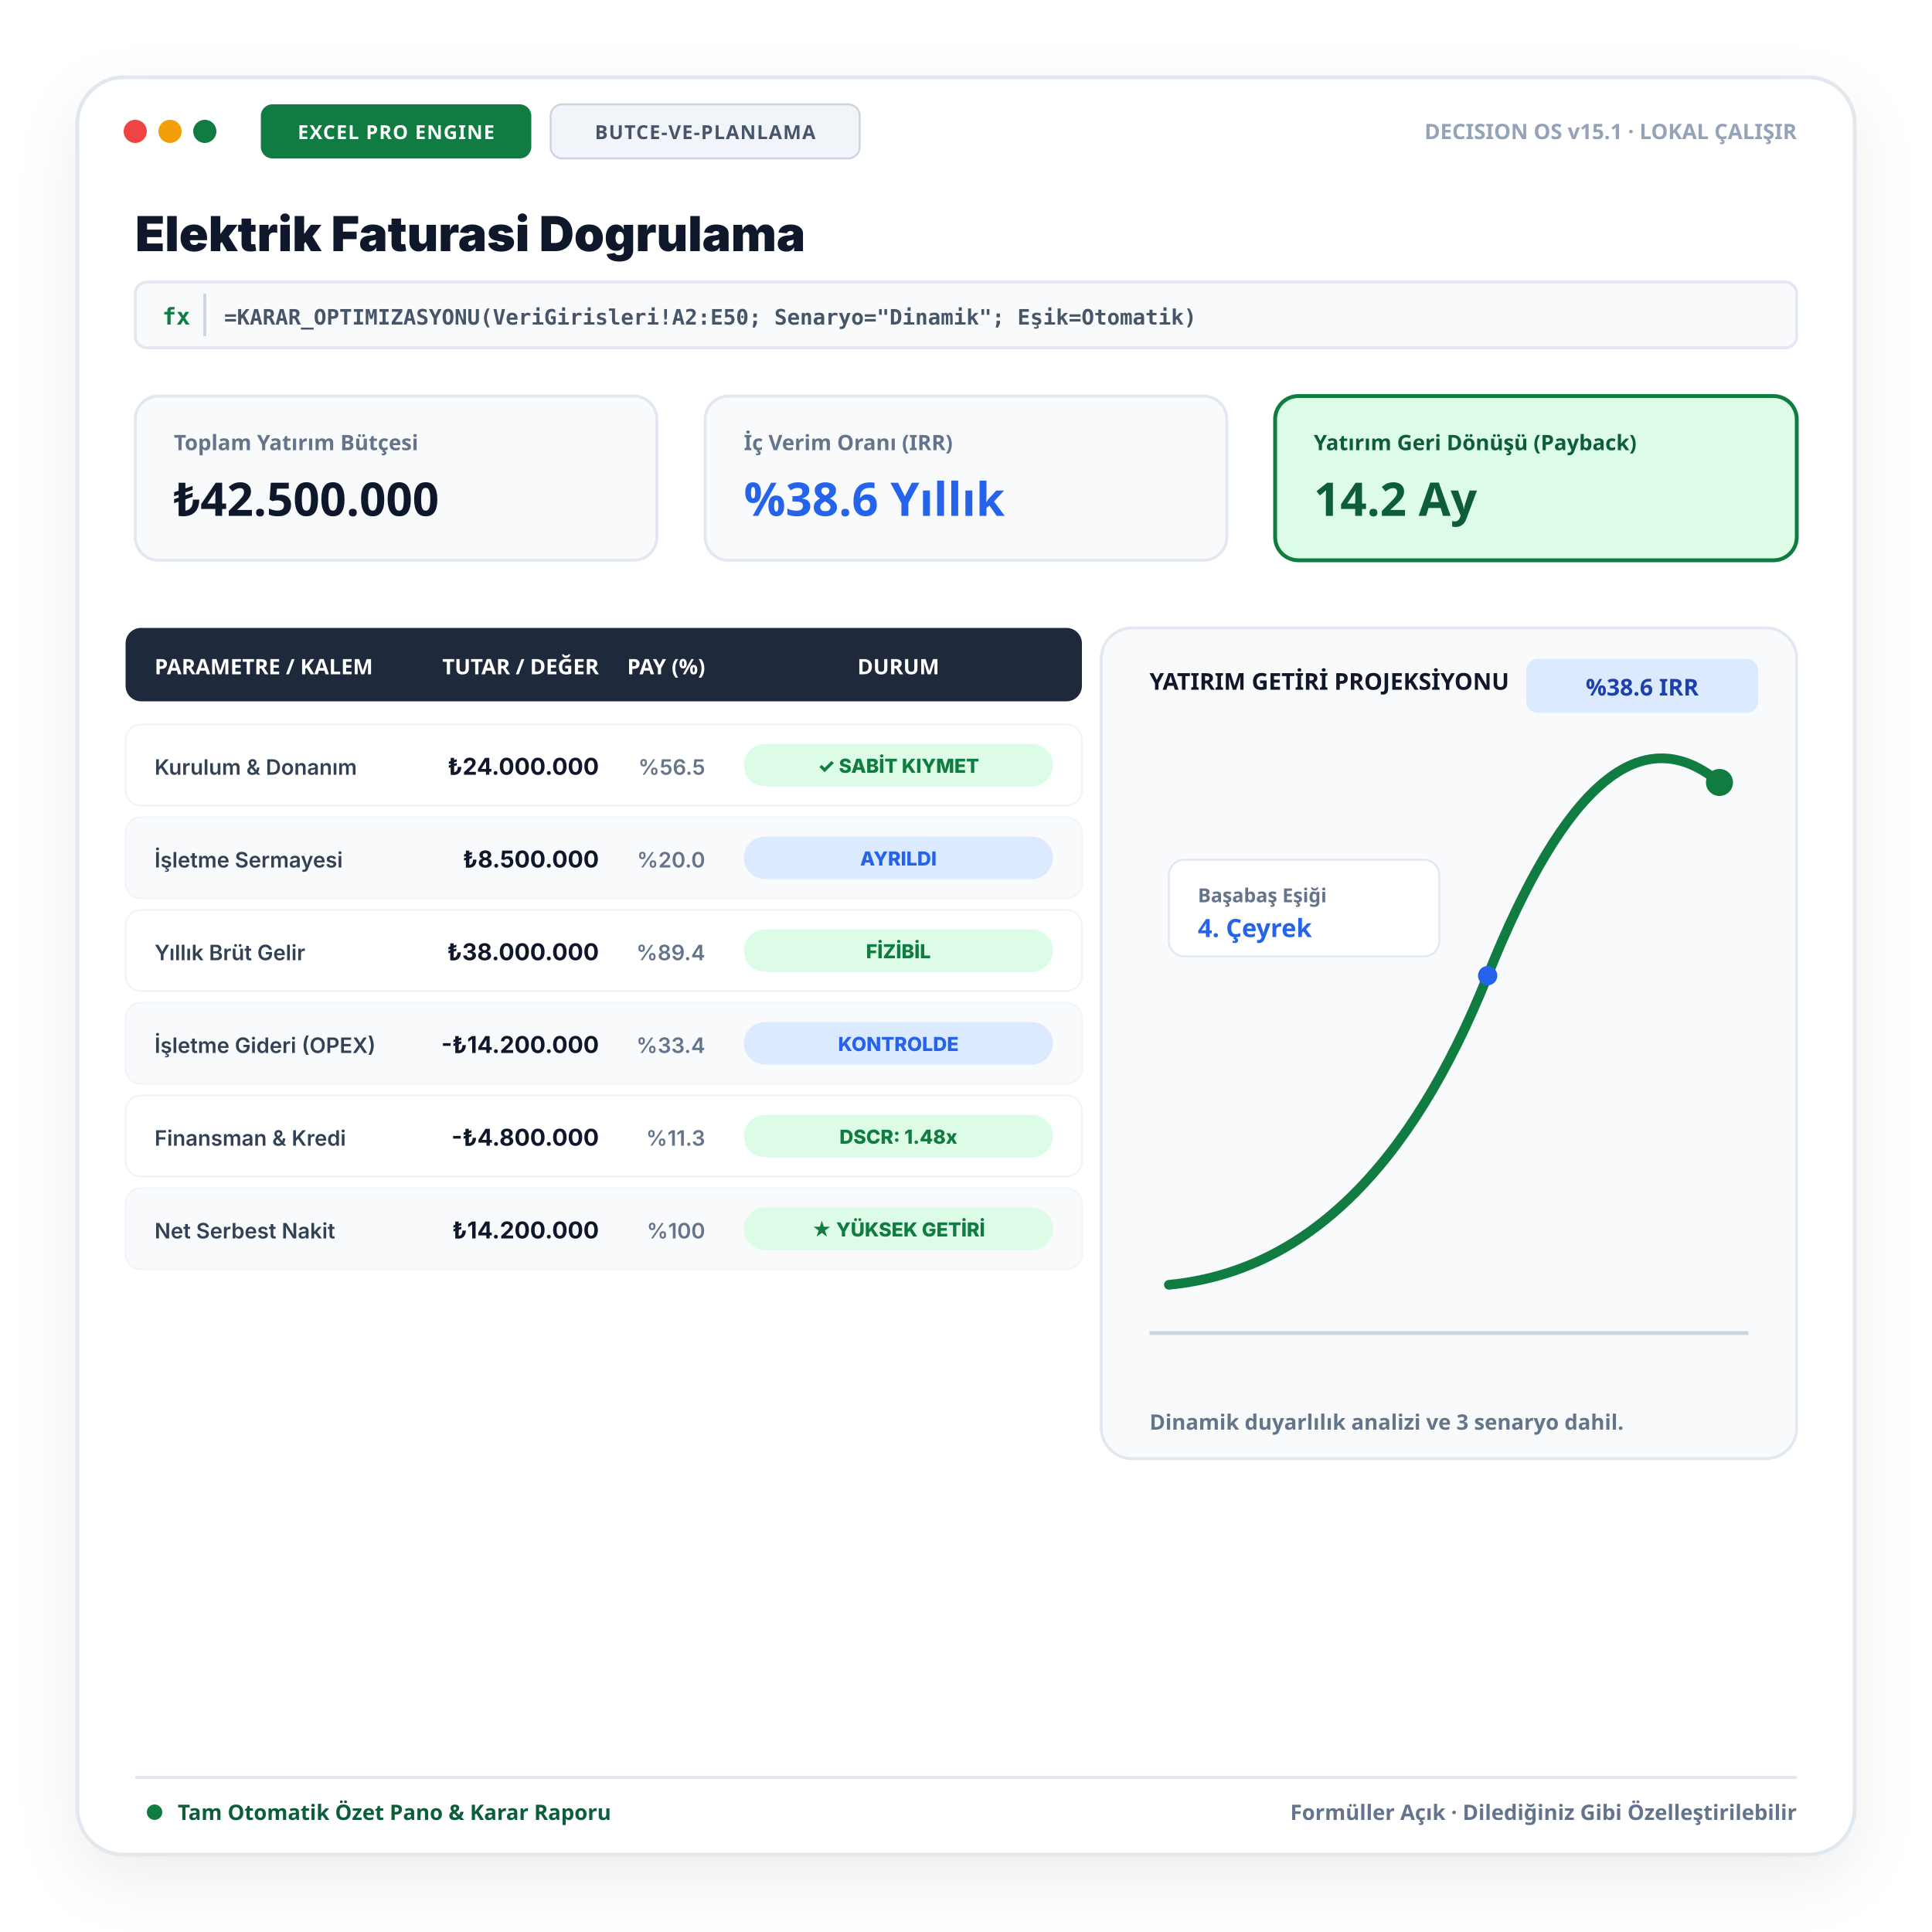
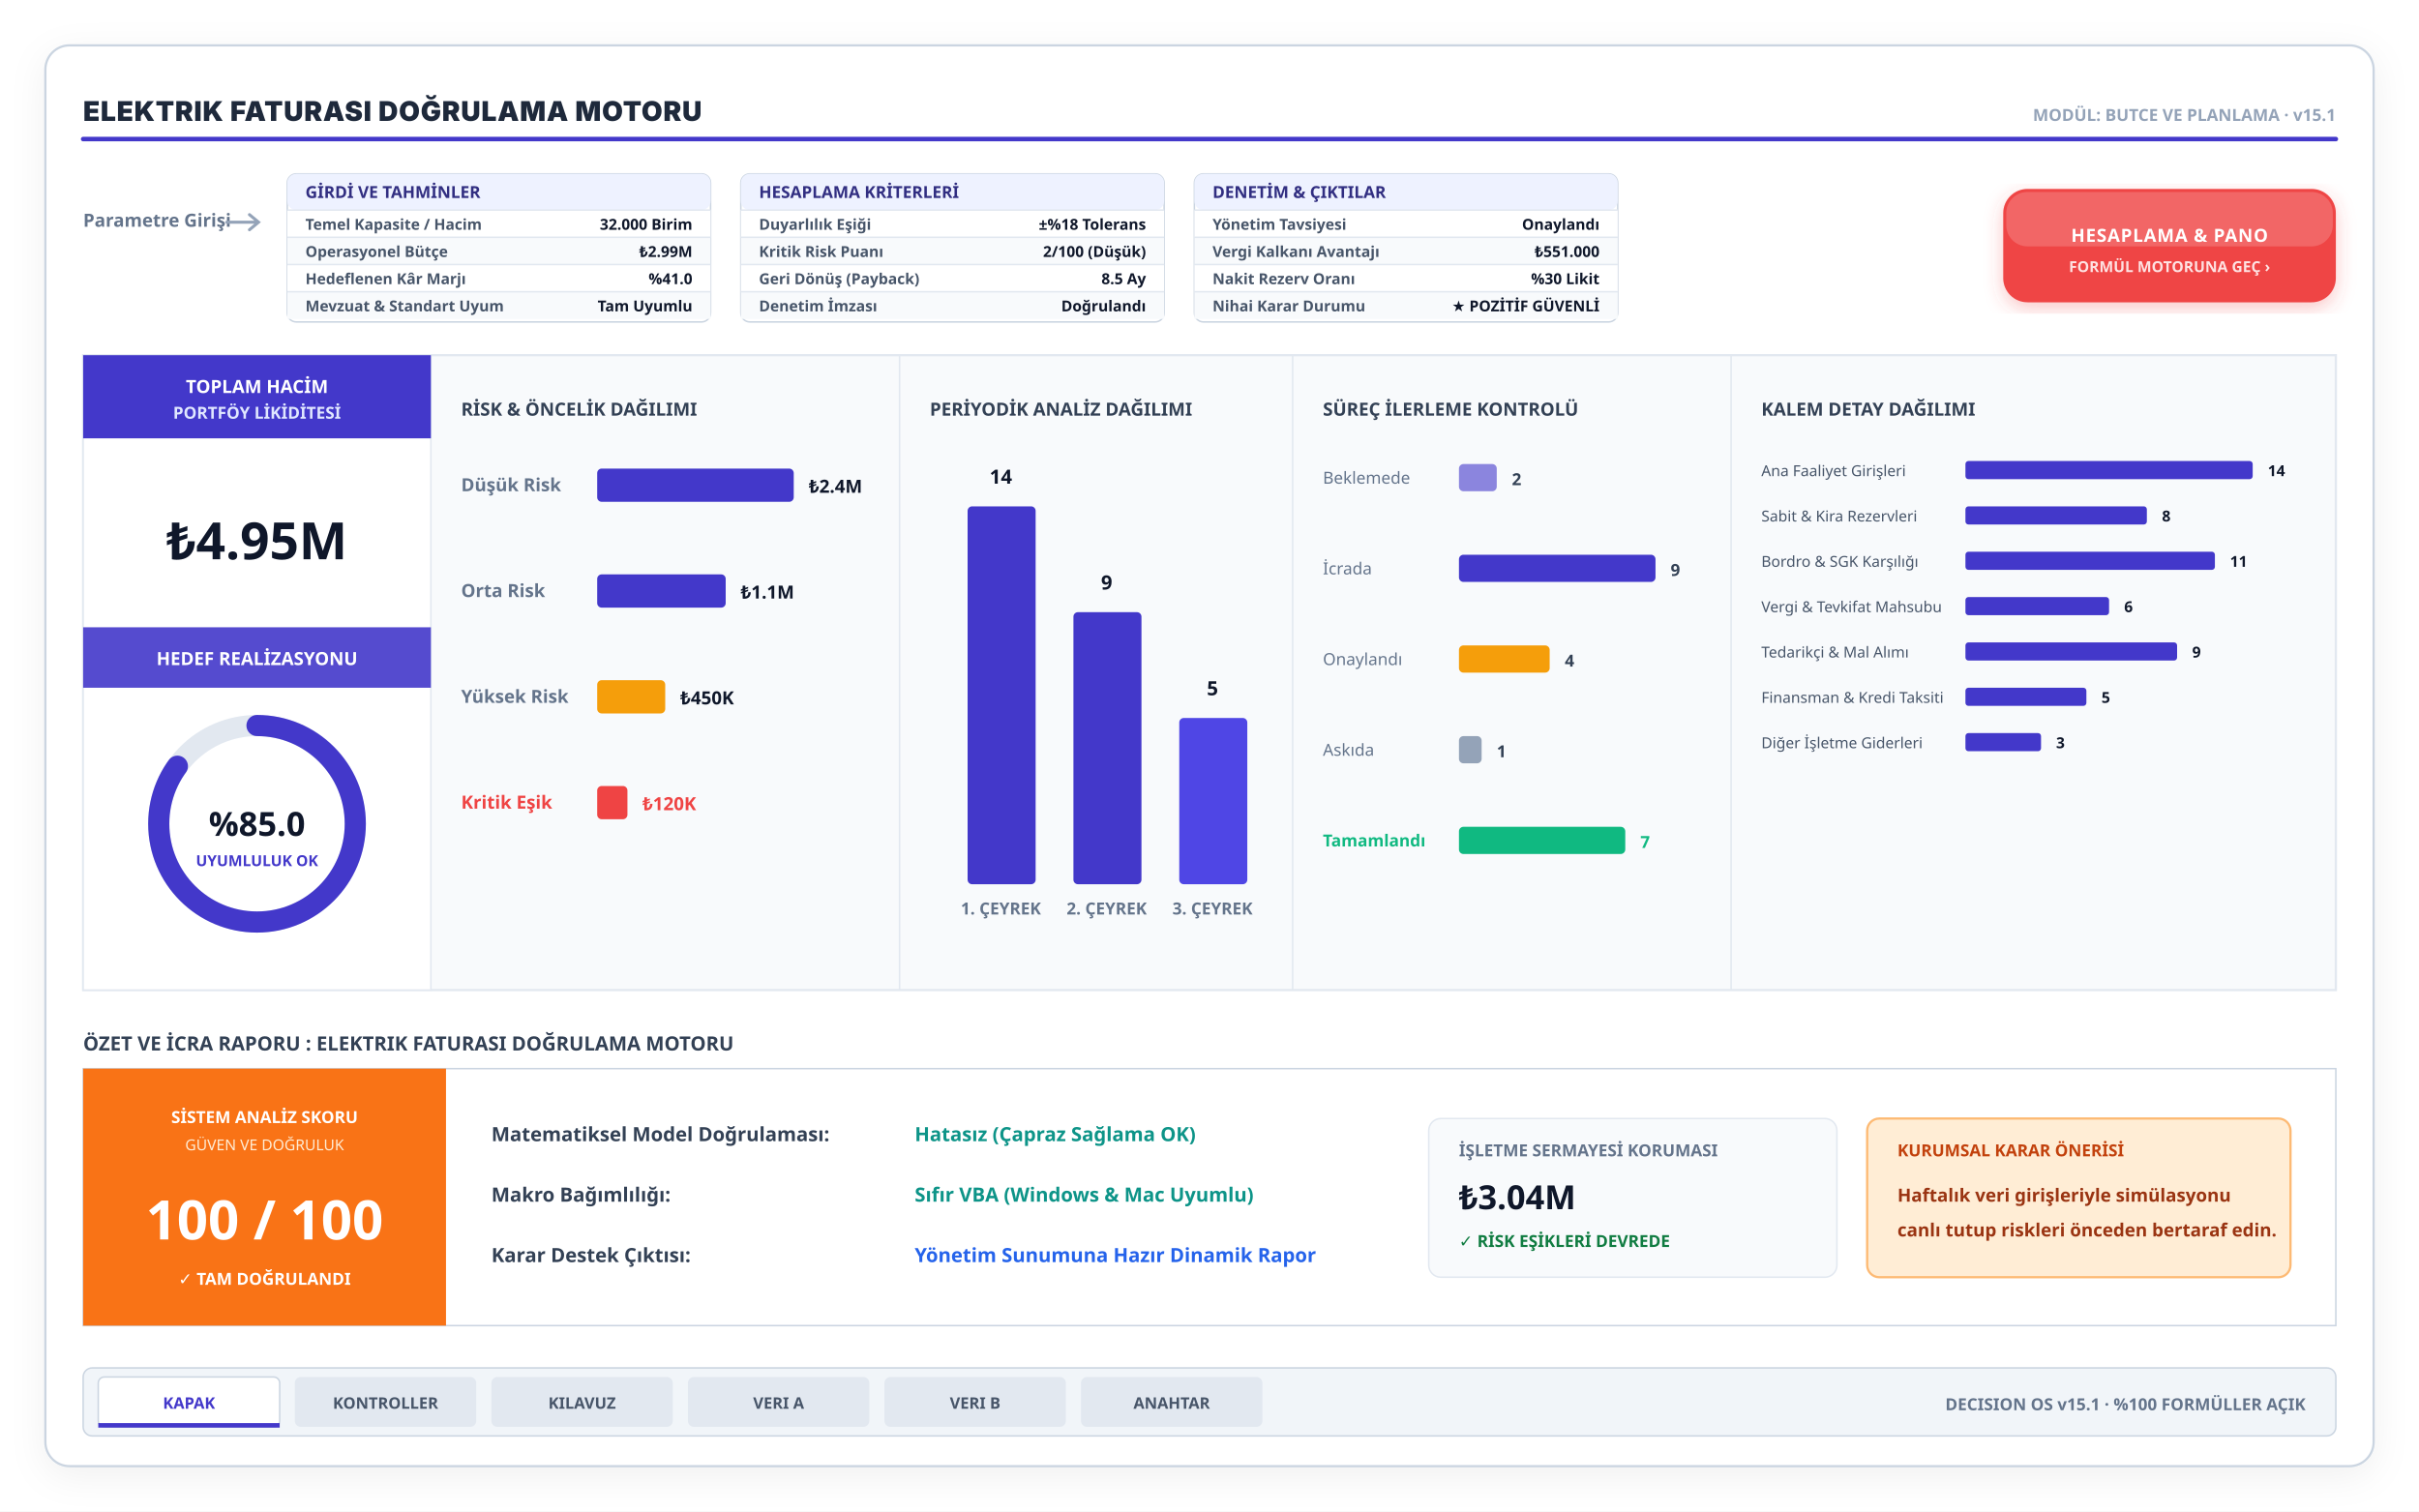
- <svg xmlns="http://www.w3.org/2000/svg" viewBox="0 0 1000 1000" width="100%" height="100%">
+ <svg xmlns="http://www.w3.org/2000/svg" viewBox="0 0 1600 1000" width="100%" height="100%">
  <defs>
-     <filter id="softCard" x="-10%" y="-10%" width="120%" height="120%">
-       <feDropShadow dx="0" dy="12" stdDeviation="16" flood-color="#0f172a" flood-opacity="0.07" />
+     <filter id="cardShadow" x="-5%" y="-5%" width="110%" height="110%">
+       <feDropShadow dx="0" dy="6" stdDeviation="12" flood-color="#0f172a" flood-opacity="0.06" />
+     </filter>
+     <filter id="btnShadow" x="-10%" y="-10%" width="120%" height="120%">
+       <feDropShadow dx="0" dy="4" stdDeviation="6" flood-color="#ef4444" flood-opacity="0.3" />
    </filter>
  </defs>
-   <rect width="1000" height="1000" fill="#ffffff" />
-   <rect x="40" y="40" width="920" height="920" rx="24" fill="#ffffff" stroke="#e2e8f0" stroke-width="2" filter="url(#softCard)" />
-   <g transform="translate(70, 68)">
-     <circle cx="0" cy="0" r="6" fill="#ef4444" />
-     <circle cx="18" cy="0" r="6" fill="#f59e0b" />
-     <circle cx="36" cy="0" r="6" fill="#107c41" />
-     <rect x="65" y="-14" width="140" height="28" rx="6" fill="#107c41" />
-     <text x="135" y="4" font-family="system-ui" font-size="10" font-weight="800" fill="#ffffff" text-anchor="middle" letter-spacing="0.5">EXCEL PRO ENGINE</text>
-     <rect x="215" y="-14" width="160" height="28" rx="6" fill="#f1f5f9" stroke="#cbd5e1" stroke-width="1" />
-     <text x="295" y="4" font-family="system-ui" font-size="10" font-weight="700" fill="#475569" text-anchor="middle" letter-spacing="0.5">BUTCE-VE-PLANLAMA</text>
-     <text x="860" y="4" font-family="system-ui" font-size="11" font-weight="700" fill="#94a3b8" text-anchor="end">DECISION OS v15.1 · LOKAL ÇALIŞIR</text>
-   </g>
-   <g transform="translate(70, 130)">
-     <text x="0" y="0" font-family="system-ui, -apple-system, sans-serif" font-size="25" font-weight="900" fill="#0f172a">Elektrik Faturasi Dogrulama</text>
-     <rect x="0" y="16" width="860" height="34" rx="6" fill="#f8fafc" stroke="#e2e8f0" stroke-width="1.5" />
-     <text x="14" y="38" font-family="system-ui, monospace" font-size="12" font-weight="800" fill="#107c41">fx</text>
-     <line x1="36" y1="22" x2="36" y2="44" stroke="#cbd5e1" stroke-width="1.5" />
-     <text x="46" y="38" font-family="system-ui, monospace" font-size="11" font-weight="600" fill="#475569">=KARAR_OPTIMIZASYONU(VeriGirisleri!A2:E50; Senaryo="Dinamik"; Eşik=Otomatik)</text>
-   </g>
-   <g transform="translate(70, 205)">
-     <rect x="0" y="0" width="270" height="85" rx="12" fill="#f8fafc" stroke="#e2e8f0" stroke-width="1.5" />
-     <text x="20" y="28" font-family="system-ui" font-size="11" font-weight="700" fill="#64748b">Toplam Yatırım Bütçesi</text>
-     <text x="20" y="62" font-family="system-ui" font-size="24" font-weight="900" fill="#0f172a">₺42.500.000</text>
-     <rect x="295" y="0" width="270" height="85" rx="12" fill="#f8fafc" stroke="#e2e8f0" stroke-width="1.5" />
-     <text x="315" y="28" font-family="system-ui" font-size="11" font-weight="700" fill="#64748b">İç Verim Oranı (IRR)</text>
-     <text x="315" y="62" font-family="system-ui" font-size="24" font-weight="900" fill="#2563eb">%38.6 Yıllık</text>
-     <rect x="590" y="0" width="270" height="85" rx="12" fill="#dcfce7" stroke="#107c41" stroke-width="2" />
-     <text x="610" y="28" font-family="system-ui" font-size="11" font-weight="800" fill="#0d5c3a">Yatırım Geri Dönüşü (Payback)</text>
-     <text x="610" y="62" font-family="system-ui" font-size="24" font-weight="900" fill="#0d5c3a">14.2 Ay</text>
-   </g>
-   <rect x="65" y="325" width="495" height="38" rx="8" fill="#1e293b" />
-   <text x="80" y="349" font-family="system-ui" font-size="11" font-weight="800" fill="#ffffff">PARAMETRE / KALEM</text>
-   <text x="310" y="349" font-family="system-ui" font-size="11" font-weight="800" fill="#ffffff" text-anchor="end">TUTAR / DEĞER</text>
-   <text x="365" y="349" font-family="system-ui" font-size="11" font-weight="800" fill="#ffffff" text-anchor="end">PAY (%)</text>
-   <text x="465" y="349" font-family="system-ui" font-size="11" font-weight="800" fill="#ffffff" text-anchor="middle">DURUM</text>
-   <rect x="65" y="375" width="495" height="42" rx="8" fill="#ffffff" stroke="#f1f5f9" stroke-width="1" />
-   <text x="80" y="401" font-family="system-ui, -apple-system, sans-serif" font-size="11" font-weight="600" fill="#334155">Kurulum &amp; Donanım</text>
-   <text x="310" y="401" font-family="system-ui, -apple-system, sans-serif" font-size="12" font-weight="700" fill="#0f172a" text-anchor="end">₺24.000.000</text>
-   <text x="365" y="401" font-family="system-ui, -apple-system, sans-serif" font-size="11" font-weight="600" fill="#64748b" text-anchor="end">%56.5</text>
-   <rect x="385" y="385" width="160" height="22" rx="11" fill="#dcfce7" />
-   <text x="465" y="400" font-family="system-ui, -apple-system, sans-serif" font-size="10" font-weight="800" fill="#107c41" text-anchor="middle">✓ SABİT KIYMET</text>
-   <rect x="65" y="423" width="495" height="42" rx="8" fill="#f8fafc" stroke="#f1f5f9" stroke-width="1" />
-   <text x="80" y="449" font-family="system-ui, -apple-system, sans-serif" font-size="11" font-weight="600" fill="#334155">İşletme Sermayesi</text>
-   <text x="310" y="449" font-family="system-ui, -apple-system, sans-serif" font-size="12" font-weight="700" fill="#0f172a" text-anchor="end">₺8.500.000</text>
-   <text x="365" y="449" font-family="system-ui, -apple-system, sans-serif" font-size="11" font-weight="600" fill="#64748b" text-anchor="end">%20.0</text>
-   <rect x="385" y="433" width="160" height="22" rx="11" fill="#dbeafe" />
-   <text x="465" y="448" font-family="system-ui, -apple-system, sans-serif" font-size="10" font-weight="800" fill="#2563eb" text-anchor="middle">AYRILDI</text>
-   <rect x="65" y="471" width="495" height="42" rx="8" fill="#ffffff" stroke="#f1f5f9" stroke-width="1" />
-   <text x="80" y="497" font-family="system-ui, -apple-system, sans-serif" font-size="11" font-weight="600" fill="#334155">Yıllık Brüt Gelir</text>
-   <text x="310" y="497" font-family="system-ui, -apple-system, sans-serif" font-size="12" font-weight="700" fill="#0f172a" text-anchor="end">₺38.000.000</text>
-   <text x="365" y="497" font-family="system-ui, -apple-system, sans-serif" font-size="11" font-weight="600" fill="#64748b" text-anchor="end">%89.4</text>
-   <rect x="385" y="481" width="160" height="22" rx="11" fill="#dcfce7" />
-   <text x="465" y="496" font-family="system-ui, -apple-system, sans-serif" font-size="10" font-weight="800" fill="#107c41" text-anchor="middle">FİZİBİL</text>
-   <rect x="65" y="519" width="495" height="42" rx="8" fill="#f8fafc" stroke="#f1f5f9" stroke-width="1" />
-   <text x="80" y="545" font-family="system-ui, -apple-system, sans-serif" font-size="11" font-weight="600" fill="#334155">İşletme Gideri (OPEX)</text>
-   <text x="310" y="545" font-family="system-ui, -apple-system, sans-serif" font-size="12" font-weight="700" fill="#0f172a" text-anchor="end">-₺14.200.000</text>
-   <text x="365" y="545" font-family="system-ui, -apple-system, sans-serif" font-size="11" font-weight="600" fill="#64748b" text-anchor="end">%33.4</text>
-   <rect x="385" y="529" width="160" height="22" rx="11" fill="#dbeafe" />
-   <text x="465" y="544" font-family="system-ui, -apple-system, sans-serif" font-size="10" font-weight="800" fill="#2563eb" text-anchor="middle">KONTROLDE</text>
-   <rect x="65" y="567" width="495" height="42" rx="8" fill="#ffffff" stroke="#f1f5f9" stroke-width="1" />
-   <text x="80" y="593" font-family="system-ui, -apple-system, sans-serif" font-size="11" font-weight="600" fill="#334155">Finansman &amp; Kredi</text>
-   <text x="310" y="593" font-family="system-ui, -apple-system, sans-serif" font-size="12" font-weight="700" fill="#0f172a" text-anchor="end">-₺4.800.000</text>
-   <text x="365" y="593" font-family="system-ui, -apple-system, sans-serif" font-size="11" font-weight="600" fill="#64748b" text-anchor="end">%11.3</text>
-   <rect x="385" y="577" width="160" height="22" rx="11" fill="#dcfce7" />
-   <text x="465" y="592" font-family="system-ui, -apple-system, sans-serif" font-size="10" font-weight="800" fill="#107c41" text-anchor="middle">DSCR: 1.48x</text>
-   <rect x="65" y="615" width="495" height="42" rx="8" fill="#f8fafc" stroke="#f1f5f9" stroke-width="1" />
-   <text x="80" y="641" font-family="system-ui, -apple-system, sans-serif" font-size="11" font-weight="600" fill="#334155">Net Serbest Nakit</text>
-   <text x="310" y="641" font-family="system-ui, -apple-system, sans-serif" font-size="12" font-weight="700" fill="#0f172a" text-anchor="end">₺14.200.000</text>
-   <text x="365" y="641" font-family="system-ui, -apple-system, sans-serif" font-size="11" font-weight="600" fill="#64748b" text-anchor="end">%100</text>
-   <rect x="385" y="625" width="160" height="22" rx="11" fill="#dcfce7" />
-   <text x="465" y="640" font-family="system-ui, -apple-system, sans-serif" font-size="10" font-weight="800" fill="#107c41" text-anchor="middle">★ YÜKSEK GETİRİ</text>
-   <g transform="translate(570, 325)">
-     <rect width="360" height="430" rx="16" fill="#f8fafc" stroke="#e2e8f0" stroke-width="1.5" />
-     <text x="25" y="32" font-family="system-ui" font-size="12" font-weight="800" fill="#0f172a">YATIRIM GETİRİ PROJEKSİYONU</text>
-     <rect x="220" y="16" width="120" height="28" rx="6" fill="#dbeafe" />
-     <text x="280" y="35" font-family="system-ui" font-size="12" font-weight="900" fill="#1e40af" text-anchor="middle">%38.6 IRR</text>
-     <line x1="25" y1="365" x2="335" y2="365" stroke="#cbd5e1" stroke-width="2" />
-     <path d="M 35 340 Q 140 330 200 180 T 320 80" fill="none" stroke="#107c41" stroke-width="5" stroke-linecap="round" />
-     <circle cx="320" cy="80" r="7" fill="#107c41" />
-     <circle cx="200" cy="180" r="5" fill="#2563eb" />
-     <g transform="translate(35, 120)">
-       <rect width="140" height="50" rx="8" fill="#ffffff" stroke="#e2e8f0" stroke-width="1" />
-       <text x="15" y="22" font-family="system-ui" font-size="10" font-weight="700" fill="#64748b">Başabaş Eşiği</text>
-       <text x="15" y="40" font-family="system-ui" font-size="13" font-weight="900" fill="#2563eb">4. Çeyrek</text>
-     </g>
-     <text x="25" y="415" font-family="system-ui" font-size="11" font-weight="600" fill="#64748b">Dinamik duyarlılık analizi ve 3 senaryo dahil.</text>
-   </g>
-   <g transform="translate(70, 920)">
-     <line x1="0" y1="0" x2="860" y2="0" stroke="#e2e8f0" stroke-width="1.5" />
-     <circle cx="10" cy="18" r="4" fill="#107c41" />
-     <text x="22" y="22" font-family="system-ui" font-size="11" font-weight="700" fill="#0d5c3a">Tam Otomatik Özet Pano &amp; Karar Raporu</text>
-     <text x="860" y="22" font-family="system-ui" font-size="11" font-weight="600" fill="#64748b" text-anchor="end">Formüller Açık · Dilediğiniz Gibi Özelleştirilebilir</text>
+   <rect width="1600" height="1000" fill="#ffffff" />
+   <rect x="30" y="30" width="1540" height="940" rx="16" fill="#ffffff" stroke="#cbd5e1" stroke-width="1.5" filter="url(#cardShadow)" />
+   <g transform="translate(55, 60)">
+     <text x="0" y="20" font-family="system-ui, -apple-system, sans-serif" font-size="18" font-weight="900" fill="#1e293b" letter-spacing="0.5">ELEKTRIK FATURASI DOĞRULAMA MOTORU</text>
+     <text x="1490" y="20" font-family="system-ui" font-size="11" font-weight="700" fill="#94a3b8" text-anchor="end">MODÜL: BUTCE VE PLANLAMA · v15.1</text>
+     <line x1="0" y1="32" x2="1490" y2="32" stroke="#4338ca" stroke-width="3" stroke-linecap="round" />
+   </g>
+   <g transform="translate(55, 115)">
+     <text x="0" y="35" font-family="system-ui, sans-serif" font-size="12" font-weight="700" fill="#64748b">Parametre Girişi</text>
+     <path d="M 95 32 L 115 32 M 110 27 L 116 32 L 110 37" stroke="#94a3b8" stroke-width="2" fill="none" stroke-linecap="round" />
+     <g transform="translate(135, 0)">
+       <rect width="280" height="98" rx="6" fill="#ffffff" stroke="#cbd5e1" stroke-width="1" />
+       <rect width="280" height="24" rx="6" fill="#eef2ff" />
+       <text x="12" y="16" font-family="system-ui" font-size="11" font-weight="800" fill="#312e81">GİRDİ VE TAHMİNLER</text>
+       <rect x="0" y="24" width="280" height="18" fill="#ffffff" />
+       <line x1="0" y1="24" x2="280" y2="24" stroke="#e2e8f0" stroke-width="1" />
+       <text x="12" y="37" font-family="system-ui" font-size="10" font-weight="600" fill="#475569">Temel Kapasite / Hacim</text>
+       <text x="268" y="37" font-family="system-ui" font-size="10" font-weight="700" fill="#0f172a" text-anchor="end">32.000 Birim</text>
+       <rect x="0" y="42" width="280" height="18" fill="#f8fafc" />
+       <line x1="0" y1="42" x2="280" y2="42" stroke="#e2e8f0" stroke-width="1" />
+       <text x="12" y="55" font-family="system-ui" font-size="10" font-weight="600" fill="#475569">Operasyonel Bütçe</text>
+       <text x="268" y="55" font-family="system-ui" font-size="10" font-weight="700" fill="#0f172a" text-anchor="end">₺2.99M</text>
+       <rect x="0" y="60" width="280" height="18" fill="#ffffff" />
+       <line x1="0" y1="60" x2="280" y2="60" stroke="#e2e8f0" stroke-width="1" />
+       <text x="12" y="73" font-family="system-ui" font-size="10" font-weight="600" fill="#475569">Hedeflenen Kâr Marjı</text>
+       <text x="268" y="73" font-family="system-ui" font-size="10" font-weight="700" fill="#0f172a" text-anchor="end">%41.0</text>
+       <rect x="0" y="78" width="280" height="18" fill="#f8fafc" />
+       <line x1="0" y1="78" x2="280" y2="78" stroke="#e2e8f0" stroke-width="1" />
+       <text x="12" y="91" font-family="system-ui" font-size="10" font-weight="600" fill="#475569">Mevzuat &amp; Standart Uyum</text>
+       <text x="268" y="91" font-family="system-ui" font-size="10" font-weight="700" fill="#0f172a" text-anchor="end">Tam Uyumlu</text>
+     </g>
+     <g transform="translate(435, 0)">
+       <rect width="280" height="98" rx="6" fill="#ffffff" stroke="#cbd5e1" stroke-width="1" />
+       <rect width="280" height="24" rx="6" fill="#eef2ff" />
+       <text x="12" y="16" font-family="system-ui" font-size="11" font-weight="800" fill="#312e81">HESAPLAMA KRİTERLERİ</text>
+       <rect x="0" y="24" width="280" height="18" fill="#ffffff" />
+       <line x1="0" y1="24" x2="280" y2="24" stroke="#e2e8f0" stroke-width="1" />
+       <text x="12" y="37" font-family="system-ui" font-size="10" font-weight="600" fill="#475569">Duyarlılık Eşiği</text>
+       <text x="268" y="37" font-family="system-ui" font-size="10" font-weight="700" fill="#0f172a" text-anchor="end">±%18 Tolerans</text>
+       <rect x="0" y="42" width="280" height="18" fill="#f8fafc" />
+       <line x1="0" y1="42" x2="280" y2="42" stroke="#e2e8f0" stroke-width="1" />
+       <text x="12" y="55" font-family="system-ui" font-size="10" font-weight="600" fill="#475569">Kritik Risk Puanı</text>
+       <text x="268" y="55" font-family="system-ui" font-size="10" font-weight="700" fill="#0f172a" text-anchor="end">2/100 (Düşük)</text>
+       <rect x="0" y="60" width="280" height="18" fill="#ffffff" />
+       <line x1="0" y1="60" x2="280" y2="60" stroke="#e2e8f0" stroke-width="1" />
+       <text x="12" y="73" font-family="system-ui" font-size="10" font-weight="600" fill="#475569">Geri Dönüş (Payback)</text>
+       <text x="268" y="73" font-family="system-ui" font-size="10" font-weight="700" fill="#0f172a" text-anchor="end">8.5 Ay</text>
+       <rect x="0" y="78" width="280" height="18" fill="#f8fafc" />
+       <line x1="0" y1="78" x2="280" y2="78" stroke="#e2e8f0" stroke-width="1" />
+       <text x="12" y="91" font-family="system-ui" font-size="10" font-weight="600" fill="#475569">Denetim İmzası</text>
+       <text x="268" y="91" font-family="system-ui" font-size="10" font-weight="700" fill="#0f172a" text-anchor="end">Doğrulandı</text>
+     </g>
+     <g transform="translate(735, 0)">
+       <rect width="280" height="98" rx="6" fill="#ffffff" stroke="#cbd5e1" stroke-width="1" />
+       <rect width="280" height="24" rx="6" fill="#eef2ff" />
+       <text x="12" y="16" font-family="system-ui" font-size="11" font-weight="800" fill="#312e81">DENETİM &amp; ÇIKTILAR</text>
+       <rect x="0" y="24" width="280" height="18" fill="#ffffff" />
+       <line x1="0" y1="24" x2="280" y2="24" stroke="#e2e8f0" stroke-width="1" />
+       <text x="12" y="37" font-family="system-ui" font-size="10" font-weight="600" fill="#475569">Yönetim Tavsiyesi</text>
+       <text x="268" y="37" font-family="system-ui" font-size="10" font-weight="700" fill="#0f172a" text-anchor="end">Onaylandı</text>
+       <rect x="0" y="42" width="280" height="18" fill="#f8fafc" />
+       <line x1="0" y1="42" x2="280" y2="42" stroke="#e2e8f0" stroke-width="1" />
+       <text x="12" y="55" font-family="system-ui" font-size="10" font-weight="600" fill="#475569">Vergi Kalkanı Avantajı</text>
+       <text x="268" y="55" font-family="system-ui" font-size="10" font-weight="700" fill="#0f172a" text-anchor="end">₺551.000</text>
+       <rect x="0" y="60" width="280" height="18" fill="#ffffff" />
+       <line x1="0" y1="60" x2="280" y2="60" stroke="#e2e8f0" stroke-width="1" />
+       <text x="12" y="73" font-family="system-ui" font-size="10" font-weight="600" fill="#475569">Nakit Rezerv Oranı</text>
+       <text x="268" y="73" font-family="system-ui" font-size="10" font-weight="700" fill="#0f172a" text-anchor="end">%30 Likit</text>
+       <rect x="0" y="78" width="280" height="18" fill="#f8fafc" />
+       <line x1="0" y1="78" x2="280" y2="78" stroke="#e2e8f0" stroke-width="1" />
+       <text x="12" y="91" font-family="system-ui" font-size="10" font-weight="600" fill="#475569">Nihai Karar Durumu</text>
+       <text x="268" y="91" font-family="system-ui" font-size="10" font-weight="700" fill="#0f172a" text-anchor="end">★ POZİTİF GÜVENLİ</text>
+     </g>
+     <g transform="translate(1270, 10)" filter="url(#btnShadow)">
+       <rect width="220" height="75" rx="16" fill="#ef4444" />
+       <rect x="2" y="2" width="216" height="36" rx="14" fill="#ffffff" fill-opacity="0.18" />
+       <text x="110" y="35" font-family="system-ui, sans-serif" font-size="12" font-weight="900" fill="#ffffff" text-anchor="middle" letter-spacing="0.5">HESAPLAMA &amp; PANO</text>
+       <text x="110" y="55" font-family="system-ui, sans-serif" font-size="10" font-weight="700" fill="#fee2e2" text-anchor="middle">FORMÜL MOTORUNA GEÇ ›</text>
+     </g>
+   </g>
+   <g transform="translate(55, 235)">
+     <rect width="1490" height="420" fill="#f8fafc" stroke="#e2e8f0" stroke-width="1.5" />
+     <g transform="translate(0, 0)">
+       <rect width="230" height="420" fill="#ffffff" stroke="#e2e8f0" stroke-width="1" />
+       <rect width="230" height="55" fill="#4338ca" />
+       <text x="115" y="25" font-family="system-ui" font-size="12" font-weight="800" fill="#ffffff" text-anchor="middle">TOPLAM HACİM</text>
+       <text x="115" y="42" font-family="system-ui" font-size="11" font-weight="600" fill="#e0e7ff" text-anchor="middle">PORTFÖY LİKİDİTESİ</text>
+       <text x="115" y="135" font-family="system-ui" font-size="34" font-weight="900" fill="#0f172a" text-anchor="middle">₺4.95M</text>
+       <rect y="180" width="230" height="40" fill="#4338ca" fill-opacity="0.9" />
+       <text x="115" y="205" font-family="system-ui" font-size="12" font-weight="800" fill="#ffffff" text-anchor="middle">HEDEF REALİZASYONU</text>
+       <g transform="translate(115, 310)">
+         <circle cx="0" cy="0" r="65" fill="none" stroke="#e2e8f0" stroke-width="14" />
+         <circle cx="0" cy="0" r="65" fill="none" stroke="#4338ca" stroke-width="14" stroke-dasharray="408" stroke-dashoffset="61" stroke-linecap="round" transform="rotate(-90)" />
+         <text x="0" y="8" font-family="system-ui" font-size="22" font-weight="900" fill="#0f172a" text-anchor="middle">%85.0</text>
+         <text x="0" y="28" font-family="system-ui" font-size="10" font-weight="700" fill="#4338ca" text-anchor="middle">UYUMLULUK OK</text>
+       </g>
+     </g>
+     <g transform="translate(250, 20)">
+       <text x="0" y="20" font-family="system-ui" font-size="12" font-weight="800" fill="#334155">RİSK &amp; ÖNCELİK DAĞILIMI</text>
+       <text x="0" y="70" font-family="system-ui" font-size="12" font-weight="600" fill="#64748b">Düşük Risk</text>
+       <rect x="90" y="55" width="130" height="22" rx="3" fill="#4338ca" />
+       <text x="230" y="71" font-family="system-ui" font-size="12" font-weight="800" fill="#0f172a">₺2.4M</text>
+       <text x="0" y="140" font-family="system-ui" font-size="12" font-weight="600" fill="#64748b">Orta Risk</text>
+       <rect x="90" y="125" width="85" height="22" rx="3" fill="#4338ca" />
+       <text x="185" y="141" font-family="system-ui" font-size="12" font-weight="800" fill="#0f172a">₺1.1M</text>
+       <text x="0" y="210" font-family="system-ui" font-size="12" font-weight="600" fill="#64748b">Yüksek Risk</text>
+       <rect x="90" y="195" width="45" height="22" rx="3" fill="#f59e0b" />
+       <text x="145" y="211" font-family="system-ui" font-size="12" font-weight="800" fill="#0f172a">₺450K</text>
+       <text x="0" y="280" font-family="system-ui" font-size="12" font-weight="700" fill="#ef4444">Kritik Eşik</text>
+       <rect x="90" y="265" width="20" height="22" rx="3" fill="#ef4444" />
+       <text x="120" y="281" font-family="system-ui" font-size="12" font-weight="800" fill="#ef4444">₺120K</text>
+     </g>
+     <g transform="translate(560, 20)">
+       <line x1="-20" y1="-20" x2="-20" y2="400" stroke="#e2e8f0" stroke-width="1" />
+       <text x="0" y="20" font-family="system-ui" font-size="12" font-weight="800" fill="#334155">PERİYODİK ANALİZ DAĞILIMI</text>
+       <rect x="25" y="80" width="45" height="250" rx="3" fill="#4338ca" />
+       <text x="47" y="65" font-family="system-ui" font-size="13" font-weight="900" fill="#0f172a" text-anchor="middle">14</text>
+       <text x="47" y="350" font-family="system-ui" font-size="11" font-weight="700" fill="#64748b" text-anchor="middle">1. ÇEYREK</text>
+       <rect x="95" y="150" width="45" height="180" rx="3" fill="#4338ca" />
+       <text x="117" y="135" font-family="system-ui" font-size="13" font-weight="900" fill="#0f172a" text-anchor="middle">9</text>
+       <text x="117" y="350" font-family="system-ui" font-size="11" font-weight="700" fill="#64748b" text-anchor="middle">2. ÇEYREK</text>
+       <rect x="165" y="220" width="45" height="110" rx="3" fill="#4f46e5" />
+       <text x="187" y="205" font-family="system-ui" font-size="13" font-weight="900" fill="#0f172a" text-anchor="middle">5</text>
+       <text x="187" y="350" font-family="system-ui" font-size="11" font-weight="700" fill="#64748b" text-anchor="middle">3. ÇEYREK</text>
+     </g>
+     <g transform="translate(820, 20)">
+       <line x1="-20" y1="-20" x2="-20" y2="400" stroke="#e2e8f0" stroke-width="1" />
+       <text x="0" y="20" font-family="system-ui" font-size="12" font-weight="800" fill="#334155">SÜREÇ İLERLEME KONTROLÜ</text>
+       <text x="0" y="65" font-family="system-ui" font-size="11" fill="#64748b">Beklemede</text>
+       <rect x="90" y="52" width="25" height="18" rx="3" fill="#4338ca" fill-opacity="0.6" />
+       <text x="125" y="66" font-family="system-ui" font-size="11" font-weight="800" fill="#334155">2</text>
+       <text x="0" y="125" font-family="system-ui" font-size="11" fill="#64748b">İcrada</text>
+       <rect x="90" y="112" width="130" height="18" rx="3" fill="#4338ca" />
+       <text x="230" y="126" font-family="system-ui" font-size="11" font-weight="800" fill="#334155">9</text>
+       <text x="0" y="185" font-family="system-ui" font-size="11" fill="#64748b">Onaylandı</text>
+       <rect x="90" y="172" width="60" height="18" rx="3" fill="#f59e0b" />
+       <text x="160" y="186" font-family="system-ui" font-size="11" font-weight="800" fill="#334155">4</text>
+       <text x="0" y="245" font-family="system-ui" font-size="11" fill="#64748b">Askıda</text>
+       <rect x="90" y="232" width="15" height="18" rx="3" fill="#94a3b8" />
+       <text x="115" y="246" font-family="system-ui" font-size="11" font-weight="800" fill="#334155">1</text>
+       <text x="0" y="305" font-family="system-ui" font-size="11" font-weight="700" fill="#10b981">Tamamlandı</text>
+       <rect x="90" y="292" width="110" height="18" rx="3" fill="#10b981" />
+       <text x="210" y="306" font-family="system-ui" font-size="11" font-weight="800" fill="#10b981">7</text>
+     </g>
+     <g transform="translate(1110, 20)">
+       <line x1="-20" y1="-20" x2="-20" y2="400" stroke="#e2e8f0" stroke-width="1" />
+       <text x="0" y="20" font-family="system-ui" font-size="12" font-weight="800" fill="#334155">KALEM DETAY DAĞILIMI</text>
+       <g transform="translate(0, 45)">
+         <text x="0" y="15" font-family="system-ui" font-size="10" fill="#475569">Ana Faaliyet Girişleri</text>
+         <rect x="135" y="5" width="190" height="12" rx="2" fill="#4338ca" />
+         <text x="335" y="15" font-family="system-ui" font-size="10" font-weight="800" fill="#0f172a">14</text>
+         <text x="0" y="45" font-family="system-ui" font-size="10" fill="#475569">Sabit &amp; Kira Rezervleri</text>
+         <rect x="135" y="35" width="120" height="12" rx="2" fill="#4338ca" />
+         <text x="265" y="45" font-family="system-ui" font-size="10" font-weight="800" fill="#0f172a">8</text>
+         <text x="0" y="75" font-family="system-ui" font-size="10" fill="#475569">Bordro &amp; SGK Karşılığı</text>
+         <rect x="135" y="65" width="165" height="12" rx="2" fill="#4338ca" />
+         <text x="310" y="75" font-family="system-ui" font-size="10" font-weight="800" fill="#0f172a">11</text>
+         <text x="0" y="105" font-family="system-ui" font-size="10" fill="#475569">Vergi &amp; Tevkifat Mahsubu</text>
+         <rect x="135" y="95" width="95" height="12" rx="2" fill="#4338ca" />
+         <text x="240" y="105" font-family="system-ui" font-size="10" font-weight="800" fill="#0f172a">6</text>
+         <text x="0" y="135" font-family="system-ui" font-size="10" fill="#475569">Tedarikçi &amp; Mal Alımı</text>
+         <rect x="135" y="125" width="140" height="12" rx="2" fill="#4338ca" />
+         <text x="285" y="135" font-family="system-ui" font-size="10" font-weight="800" fill="#0f172a">9</text>
+         <text x="0" y="165" font-family="system-ui" font-size="10" fill="#475569">Finansman &amp; Kredi Taksiti</text>
+         <rect x="135" y="155" width="80" height="12" rx="2" fill="#4338ca" />
+         <text x="225" y="165" font-family="system-ui" font-size="10" font-weight="800" fill="#0f172a">5</text>
+         <text x="0" y="195" font-family="system-ui" font-size="10" fill="#475569">Diğer İşletme Giderleri</text>
+         <rect x="135" y="185" width="50" height="12" rx="2" fill="#4338ca" />
+         <text x="195" y="195" font-family="system-ui" font-size="10" font-weight="800" fill="#0f172a">3</text>
+       </g>
+     </g>
+   </g>
+   <g transform="translate(55, 675)">
+     <text x="0" y="20" font-family="system-ui" font-size="13" font-weight="800" fill="#334155">ÖZET VE İCRA RAPORU : ELEKTRIK FATURASI DOĞRULAMA MOTORU</text>
+     <rect x="0" y="32" width="1490" height="170" fill="#ffffff" stroke="#cbd5e1" stroke-width="1" />
+     <rect x="0" y="32" width="240" height="170" fill="#f97316" />
+     <text x="120" y="68" font-family="system-ui" font-size="11" font-weight="800" fill="#ffffff" text-anchor="middle">SİSTEM ANALİZ SKORU</text>
+     <text x="120" y="86" font-family="system-ui" font-size="10" fill="#ffedd5" text-anchor="middle">GÜVEN VE DOĞRULUK</text>
+     <text x="120" y="145" font-family="system-ui" font-size="36" font-weight="900" fill="#ffffff" text-anchor="middle">100 / 100</text>
+     <text x="120" y="175" font-family="system-ui" font-size="11" font-weight="700" fill="#ffffff" text-anchor="middle">✓ TAM DOĞRULANDI</text>
+     <g transform="translate(270, 55)">
+       <text x="0" y="25" font-family="system-ui" font-size="13" font-weight="700" fill="#334155">Matematiksel Model Doğrulaması:</text>
+       <text x="280" y="25" font-family="system-ui" font-size="13" font-weight="800" fill="#0d9488">Hatasız (Çapraz Sağlama OK)</text>
+       <text x="0" y="65" font-family="system-ui" font-size="13" font-weight="700" fill="#334155">Makro Bağımlılığı:</text>
+       <text x="280" y="65" font-family="system-ui" font-size="13" font-weight="800" fill="#0d9488">Sıfır VBA (Windows &amp; Mac Uyumlu)</text>
+       <text x="0" y="105" font-family="system-ui" font-size="13" font-weight="700" fill="#334155">Karar Destek Çıktısı:</text>
+       <text x="280" y="105" font-family="system-ui" font-size="13" font-weight="800" fill="#2563eb">Yönetim Sunumuna Hazır Dinamik Rapor</text>
+       <rect x="620" y="10" width="270" height="105" rx="8" fill="#f8fafc" stroke="#e2e8f0" stroke-width="1" />
+       <text x="640" y="35" font-family="system-ui" font-size="11" font-weight="700" fill="#64748b">İŞLETME SERMAYESİ KORUMASI</text>
+       <text x="640" y="70" font-family="system-ui" font-size="22" font-weight="900" fill="#0f172a">₺3.04M</text>
+       <text x="640" y="95" font-family="system-ui" font-size="11" font-weight="800" fill="#107c41">✓ RİSK EŞİKLERİ DEVREDE</text>
+       <rect x="910" y="10" width="280" height="105" rx="8" fill="#ffedd5" stroke="#fdba74" stroke-width="1.5" />
+       <text x="930" y="35" font-family="system-ui" font-size="11" font-weight="800" fill="#c2410c">KURUMSAL KARAR ÖNERİSİ</text>
+       <text x="930" y="65" font-family="system-ui" font-size="12" font-weight="800" fill="#9a3412">Haftalık veri girişleriyle simülasyonu</text>
+       <text x="930" y="88" font-family="system-ui" font-size="12" font-weight="800" fill="#9a3412">canlı tutup riskleri önceden bertaraf edin.</text>
+     </g>
+   </g>
+   <g transform="translate(55, 905)">
+     <rect width="1490" height="45" rx="6" fill="#f1f5f9" stroke="#cbd5e1" stroke-width="1" />
+     <rect x="10" y="6" width="120" height="33" rx="4" fill="#ffffff" stroke="#cbd5e1" stroke-width="1" />
+     <line x1="10" y1="38" x2="130" y2="38" stroke="#4338ca" stroke-width="3" />
+     <text x="70" y="27" font-family="system-ui" font-size="10.5" font-weight="800" fill="#4338ca" text-anchor="middle">KAPAK</text>
+     <rect x="140" y="6" width="120" height="33" rx="4" fill="#e2e8f0" />
+     <text x="200" y="27" font-family="system-ui" font-size="10.5" font-weight="700" fill="#475569" text-anchor="middle">KONTROLLER</text>
+     <rect x="270" y="6" width="120" height="33" rx="4" fill="#e2e8f0" />
+     <text x="330" y="27" font-family="system-ui" font-size="10.5" font-weight="700" fill="#475569" text-anchor="middle">KILAVUZ</text>
+     <rect x="400" y="6" width="120" height="33" rx="4" fill="#e2e8f0" />
+     <text x="460" y="27" font-family="system-ui" font-size="10.5" font-weight="700" fill="#475569" text-anchor="middle">VERI A</text>
+     <rect x="530" y="6" width="120" height="33" rx="4" fill="#e2e8f0" />
+     <text x="590" y="27" font-family="system-ui" font-size="10.5" font-weight="700" fill="#475569" text-anchor="middle">VERI B</text>
+     <rect x="660" y="6" width="120" height="33" rx="4" fill="#e2e8f0" />
+     <text x="720" y="27" font-family="system-ui" font-size="10.5" font-weight="700" fill="#475569" text-anchor="middle">ANAHTAR</text>
+     <text x="1470" y="28" font-family="system-ui" font-size="11" font-weight="800" fill="#64748b" text-anchor="end">DECISION OS v15.1 · %100 FORMÜLLER AÇIK</text>
  </g>
</svg>
